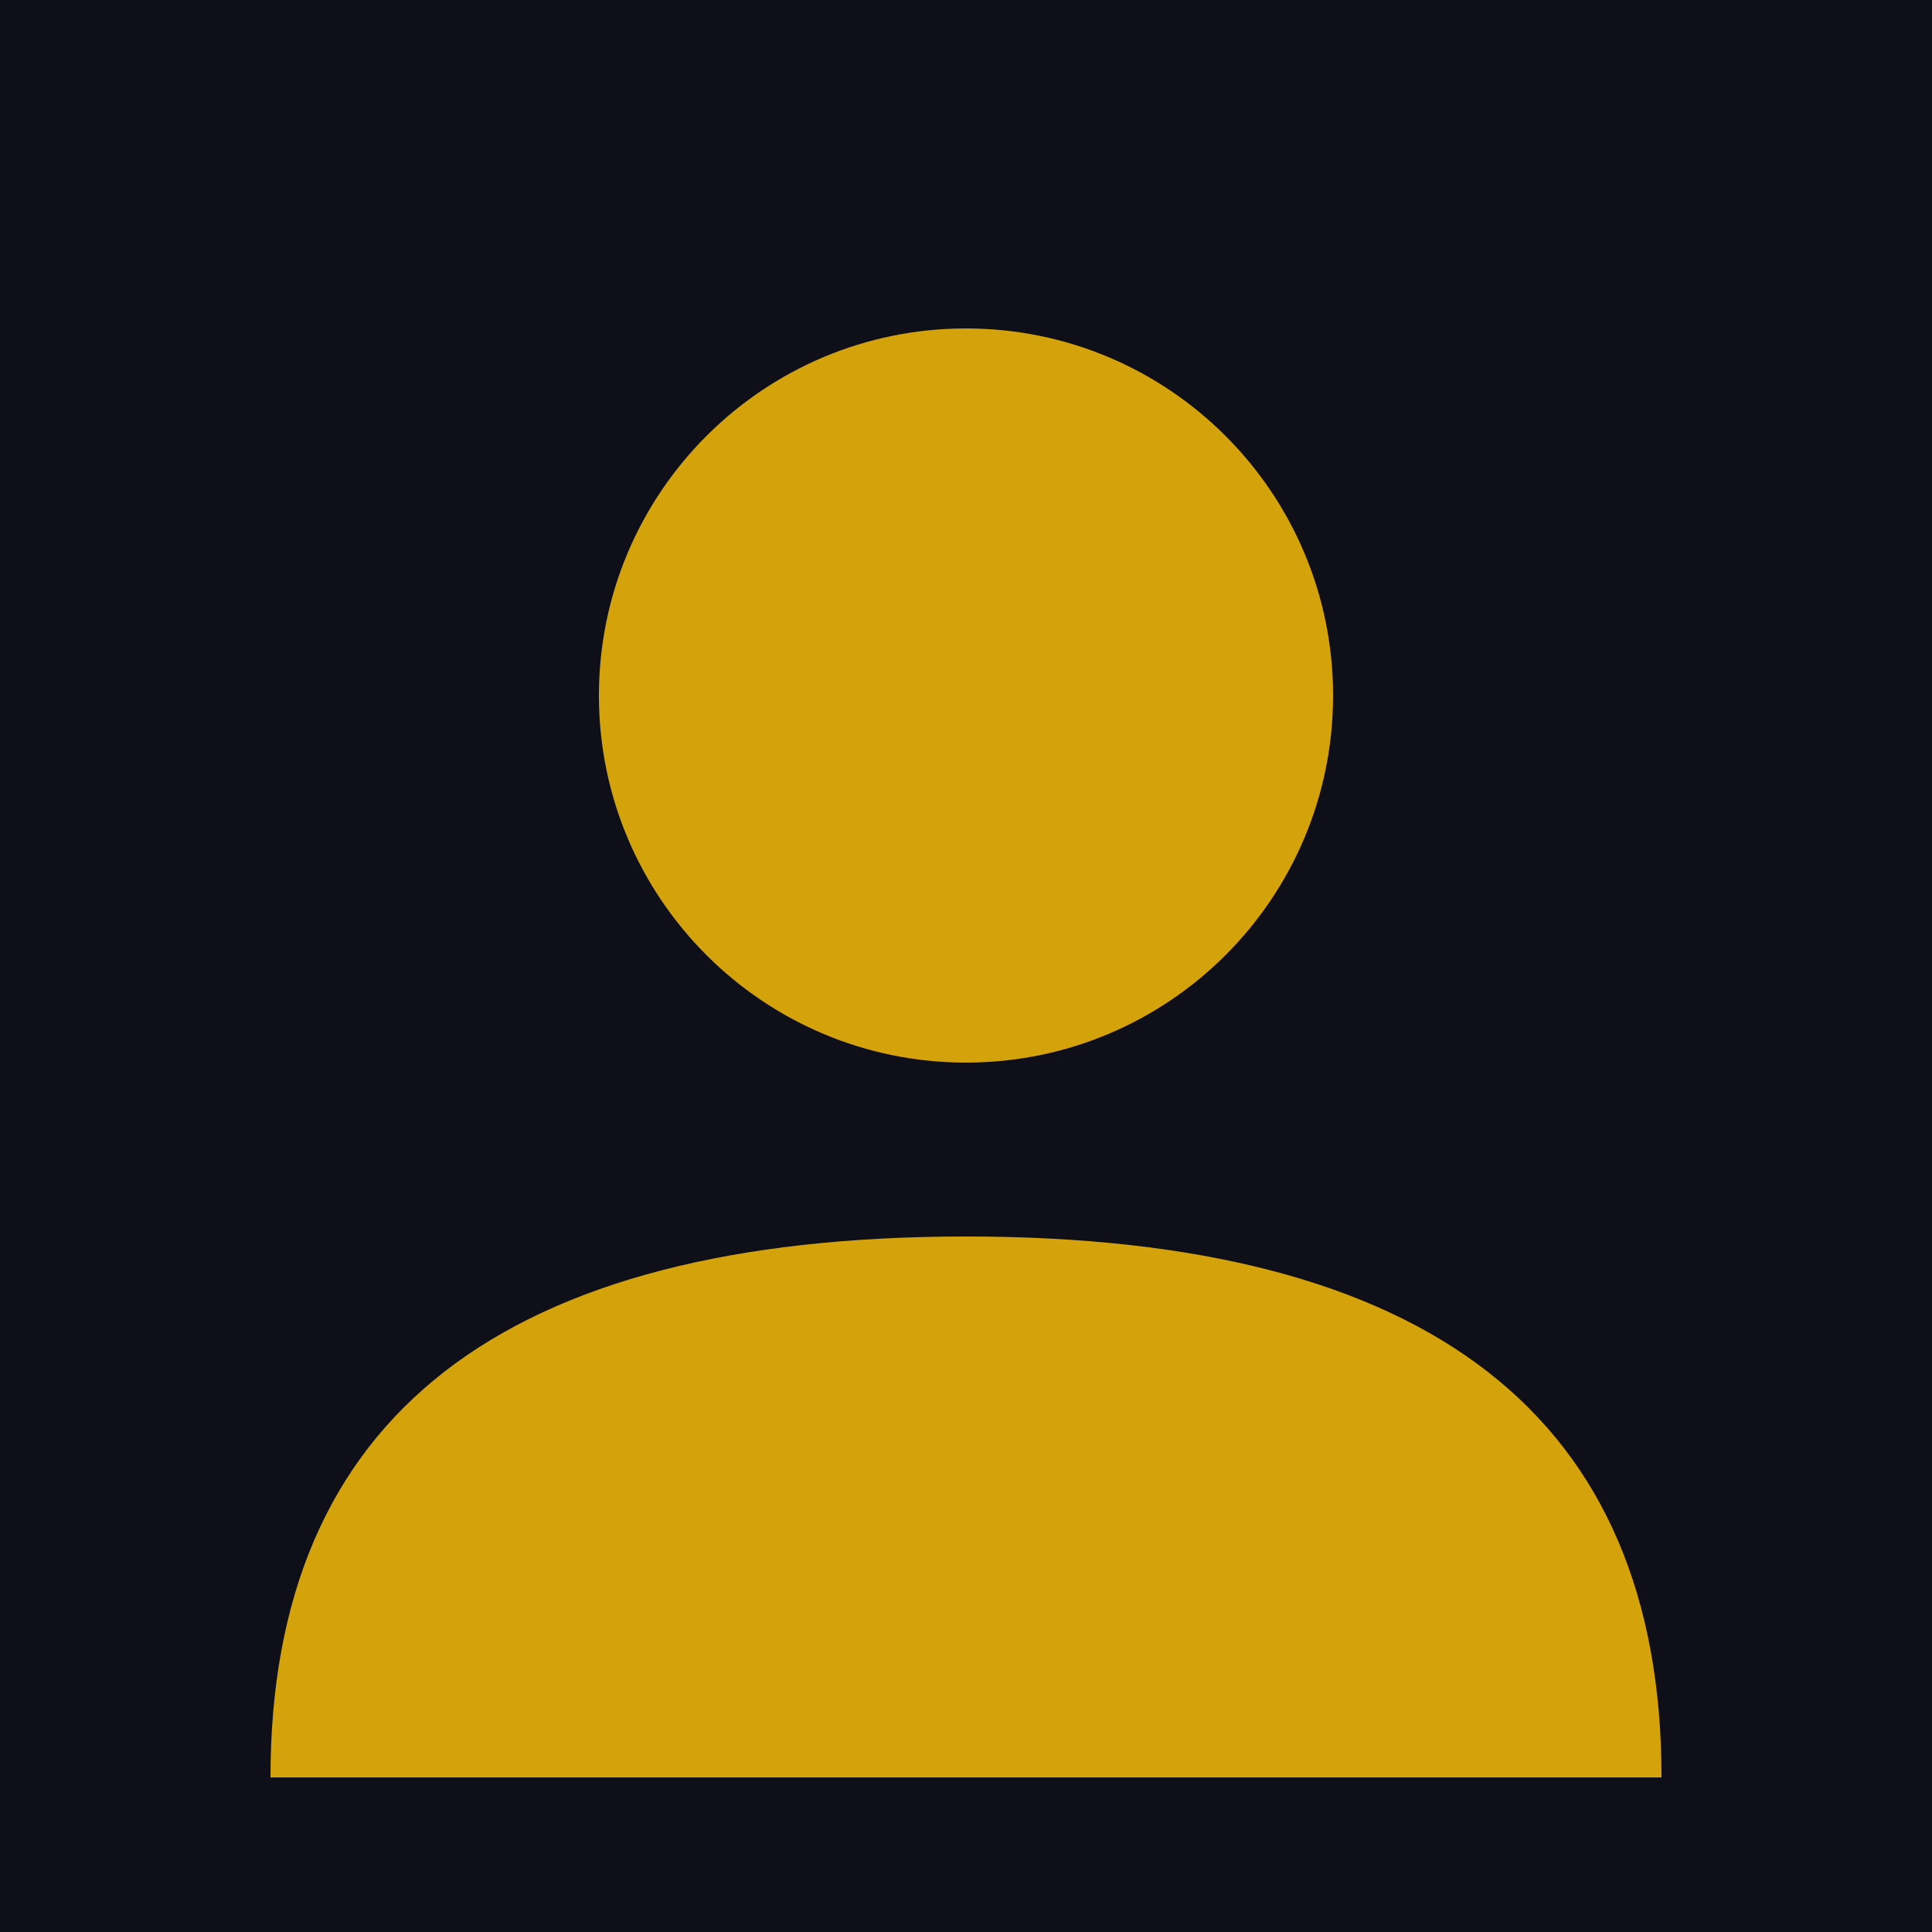
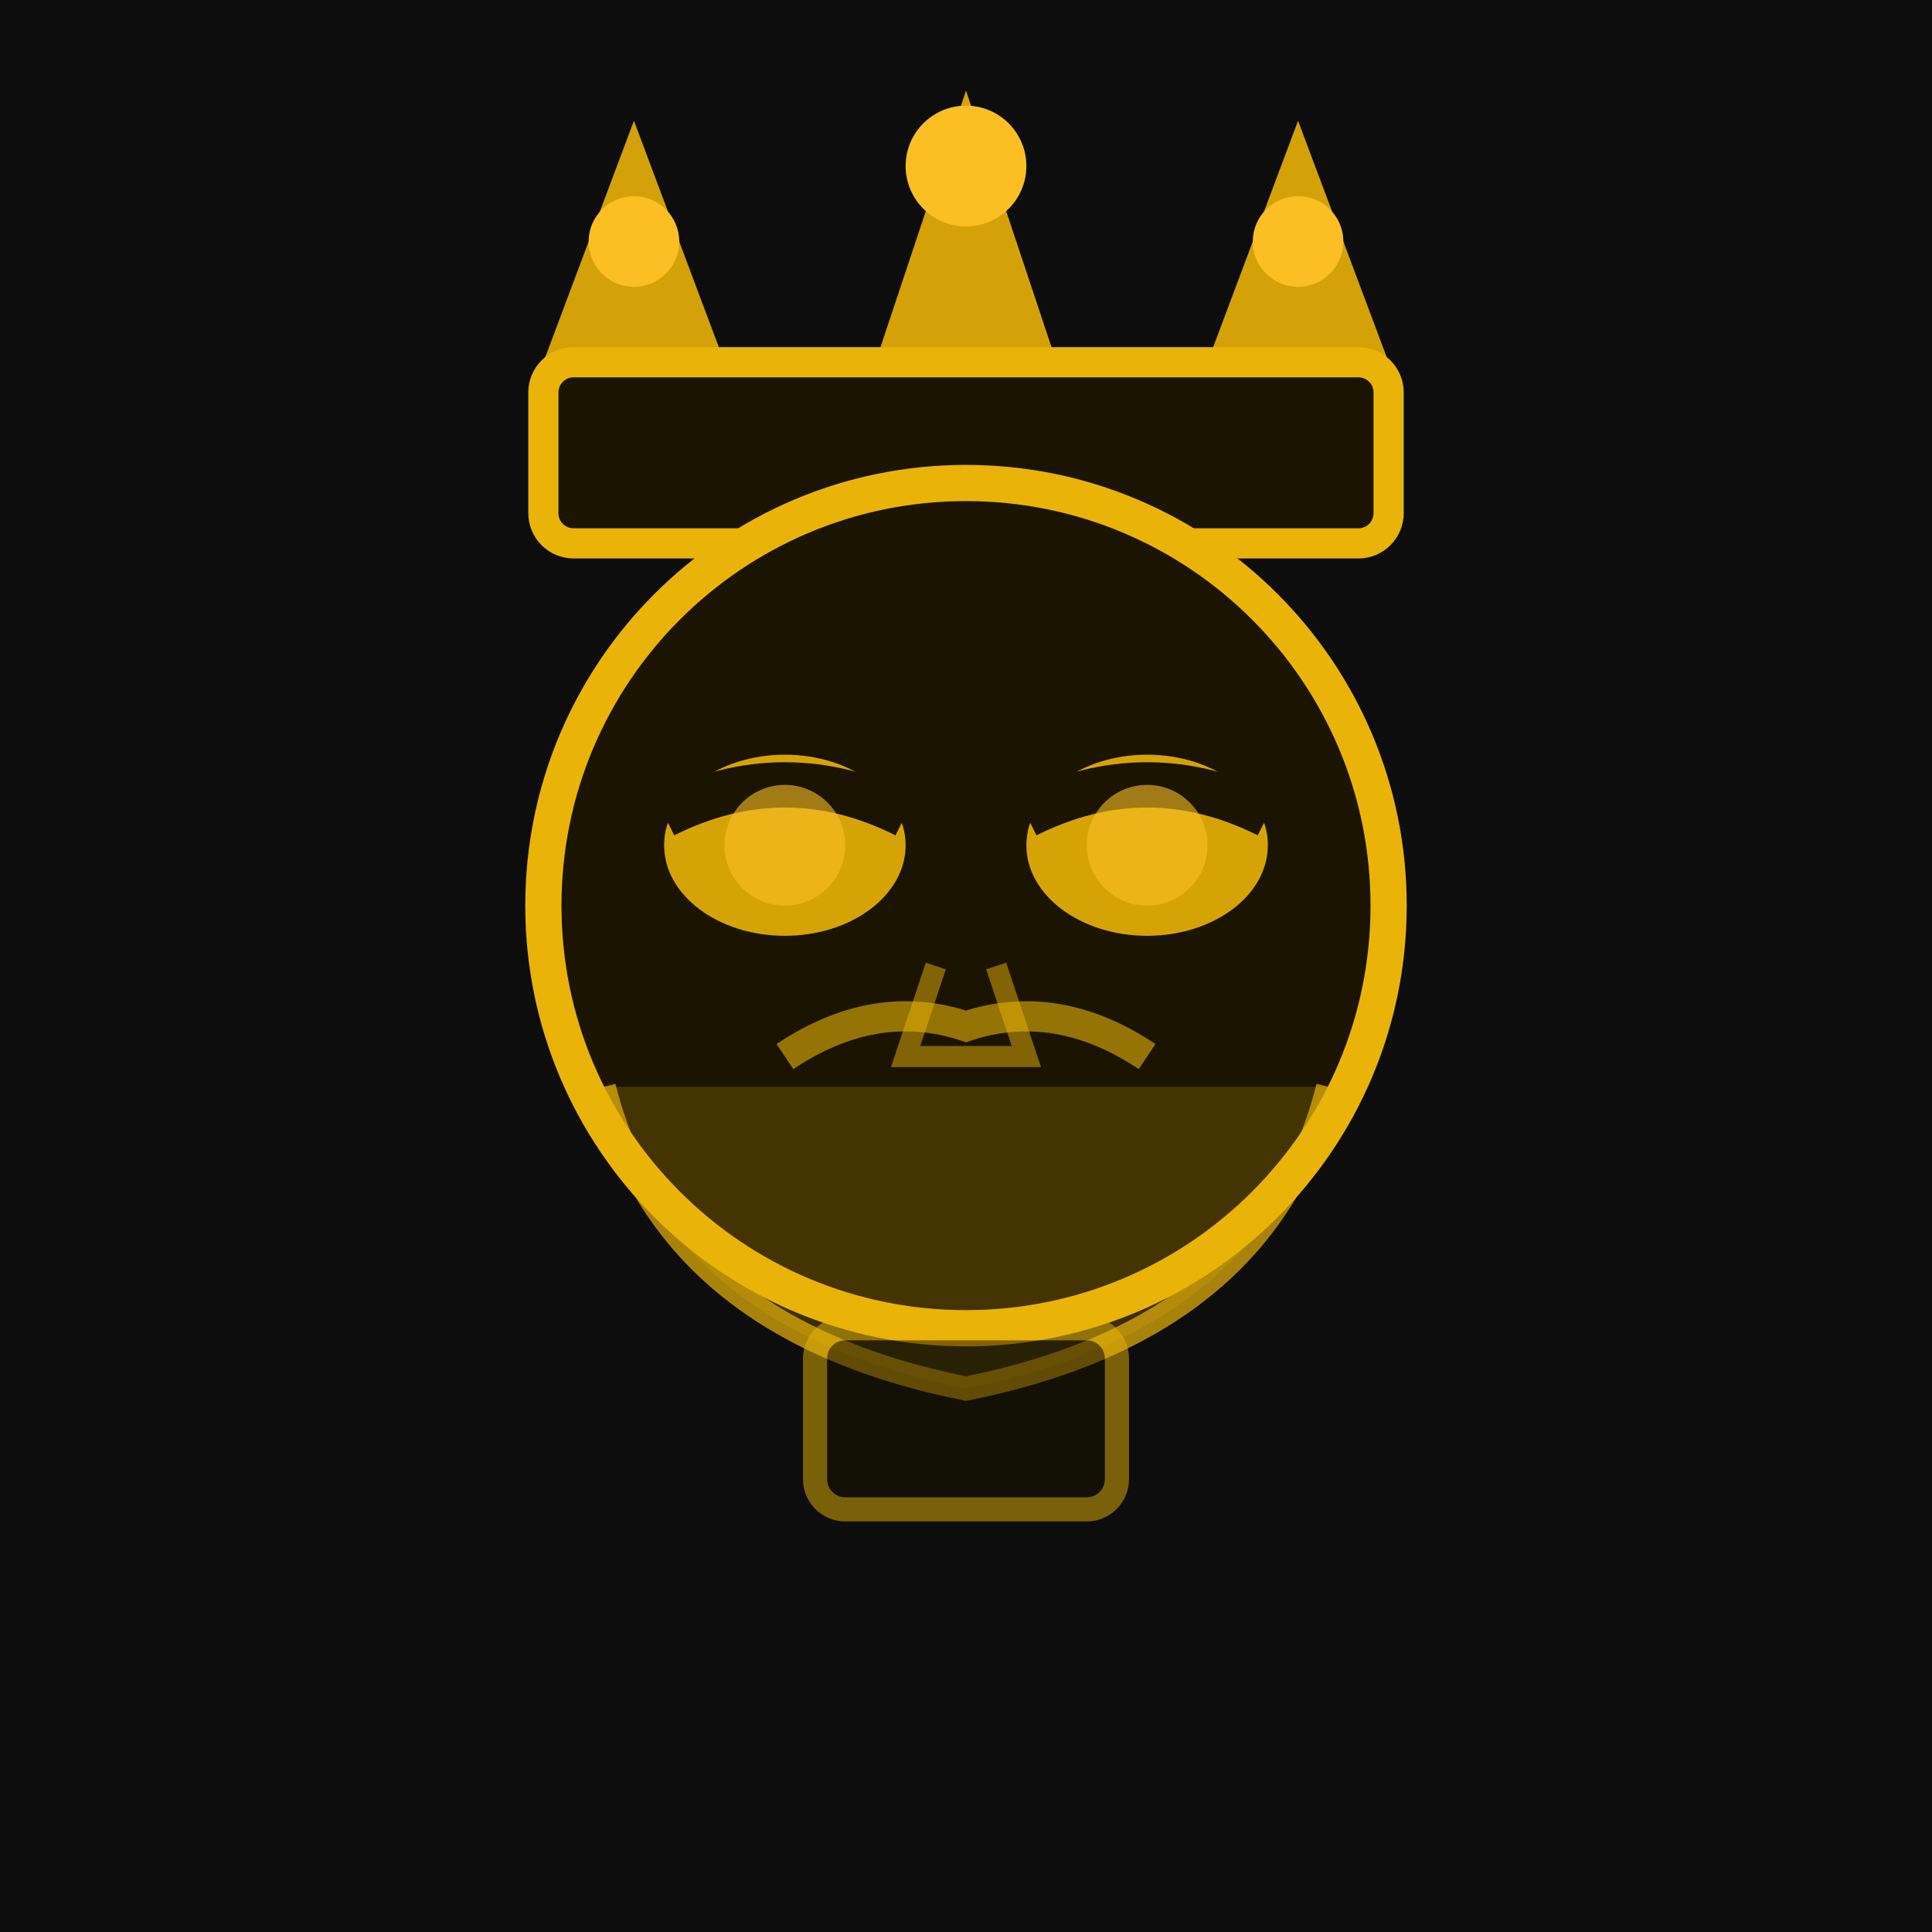
- <svg xmlns="http://www.w3.org/2000/svg" viewBox="0 0 100 100" width="100" height="100">
-   <rect width="100" height="100" rx="0" fill="#0f0f1a" />
-   <circle cx="50" cy="36" r="19" fill="#eab308" opacity="0.9" />
-   <path d="M14 92 Q14 64 50 64 Q86 64 86 92" fill="#eab308" opacity="0.9" />
+ <svg xmlns="http://www.w3.org/2000/svg" viewBox="0 0 64 64" fill="none">
+   <rect width="64" height="64" fill="#0d0d0d" />
+   <rect x="18" y="12" width="28" height="6" rx="1" fill="#1a1400" stroke="#eab308" stroke-width="1" />
+   <polygon points="18,12 21,4 24,12" fill="#eab308" opacity="0.9" />
+   <polygon points="29,12 32,3 35,12" fill="#eab308" opacity="0.9" />
+   <polygon points="40,12 43,4 46,12" fill="#eab308" opacity="0.9" />
+   <circle cx="21" cy="8" r="1.5" fill="#fbbf24" />
+   <circle cx="32" cy="5.5" r="2" fill="#fbbf24" />
+   <circle cx="43" cy="8" r="1.5" fill="#fbbf24" />
+   <ellipse cx="32" cy="30" rx="14" ry="14" fill="#1a1400" />
+   <ellipse cx="32" cy="30" rx="14" ry="14" stroke="#eab308" stroke-width="1.2" fill="none" />
+   <ellipse cx="26" cy="28" rx="4" ry="3" fill="#eab308" opacity="0.9" />
+   <ellipse cx="38" cy="28" rx="4" ry="3" fill="#eab308" opacity="0.9" />
+   <path d="M22 27 Q26 25 30 27" stroke="#1a1400" stroke-width="1.5" fill="none" />
+   <path d="M34 27 Q38 25 42 27" stroke="#1a1400" stroke-width="1.5" fill="none" />
+   <circle cx="26" cy="28" r="2" fill="#fbbf24" opacity="0.6" />
+   <circle cx="38" cy="28" r="2" fill="#fbbf24" opacity="0.6" />
+   <path d="M20 36 Q22 44 32 46 Q42 44 44 36" fill="#eab308" opacity="0.2" />
+   <path d="M20 36 Q22 44 32 46 Q42 44 44 36" stroke="#eab308" stroke-width="0.8" fill="none" opacity="0.7" />
+   <path d="M31 32 L30 35 L34 35 L33 32" stroke="#eab308" stroke-width="0.7" fill="none" opacity="0.5" />
+   <path d="M26 35 Q29 33 32 34 Q35 33 38 35" stroke="#eab308" stroke-width="1" fill="none" opacity="0.6" />
+   <rect x="27" y="44" width="10" height="6" rx="1" fill="#1a1400" stroke="#eab308" stroke-width="0.8" opacity="0.5" />
</svg>
